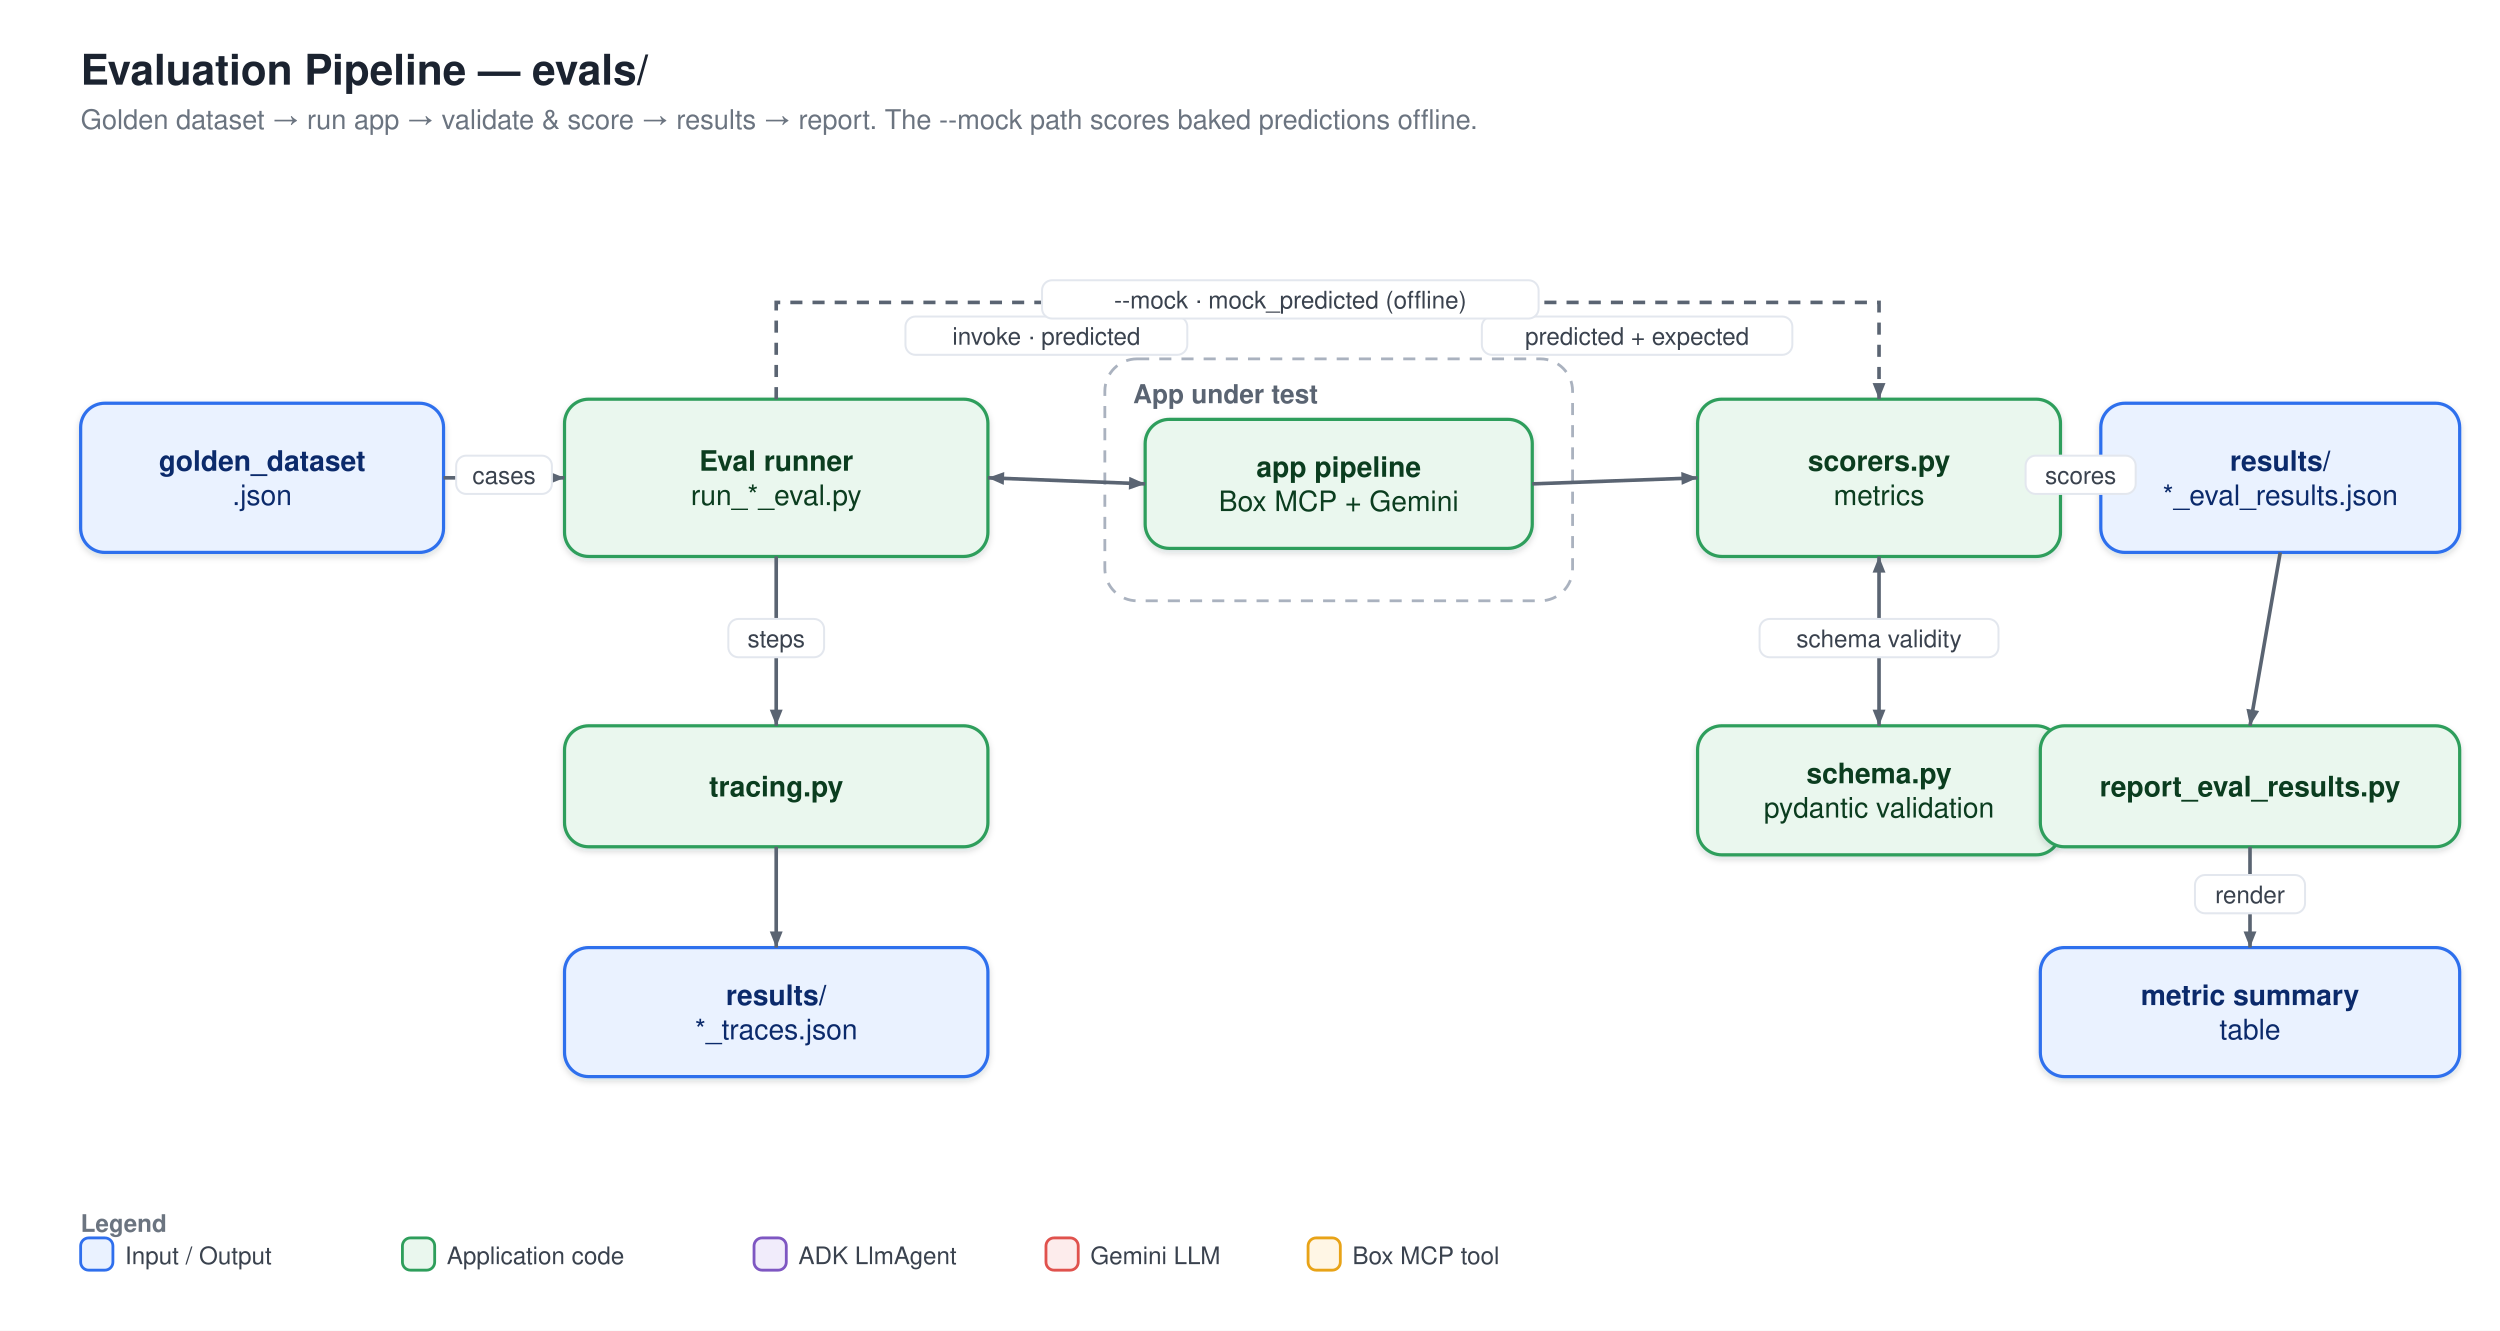
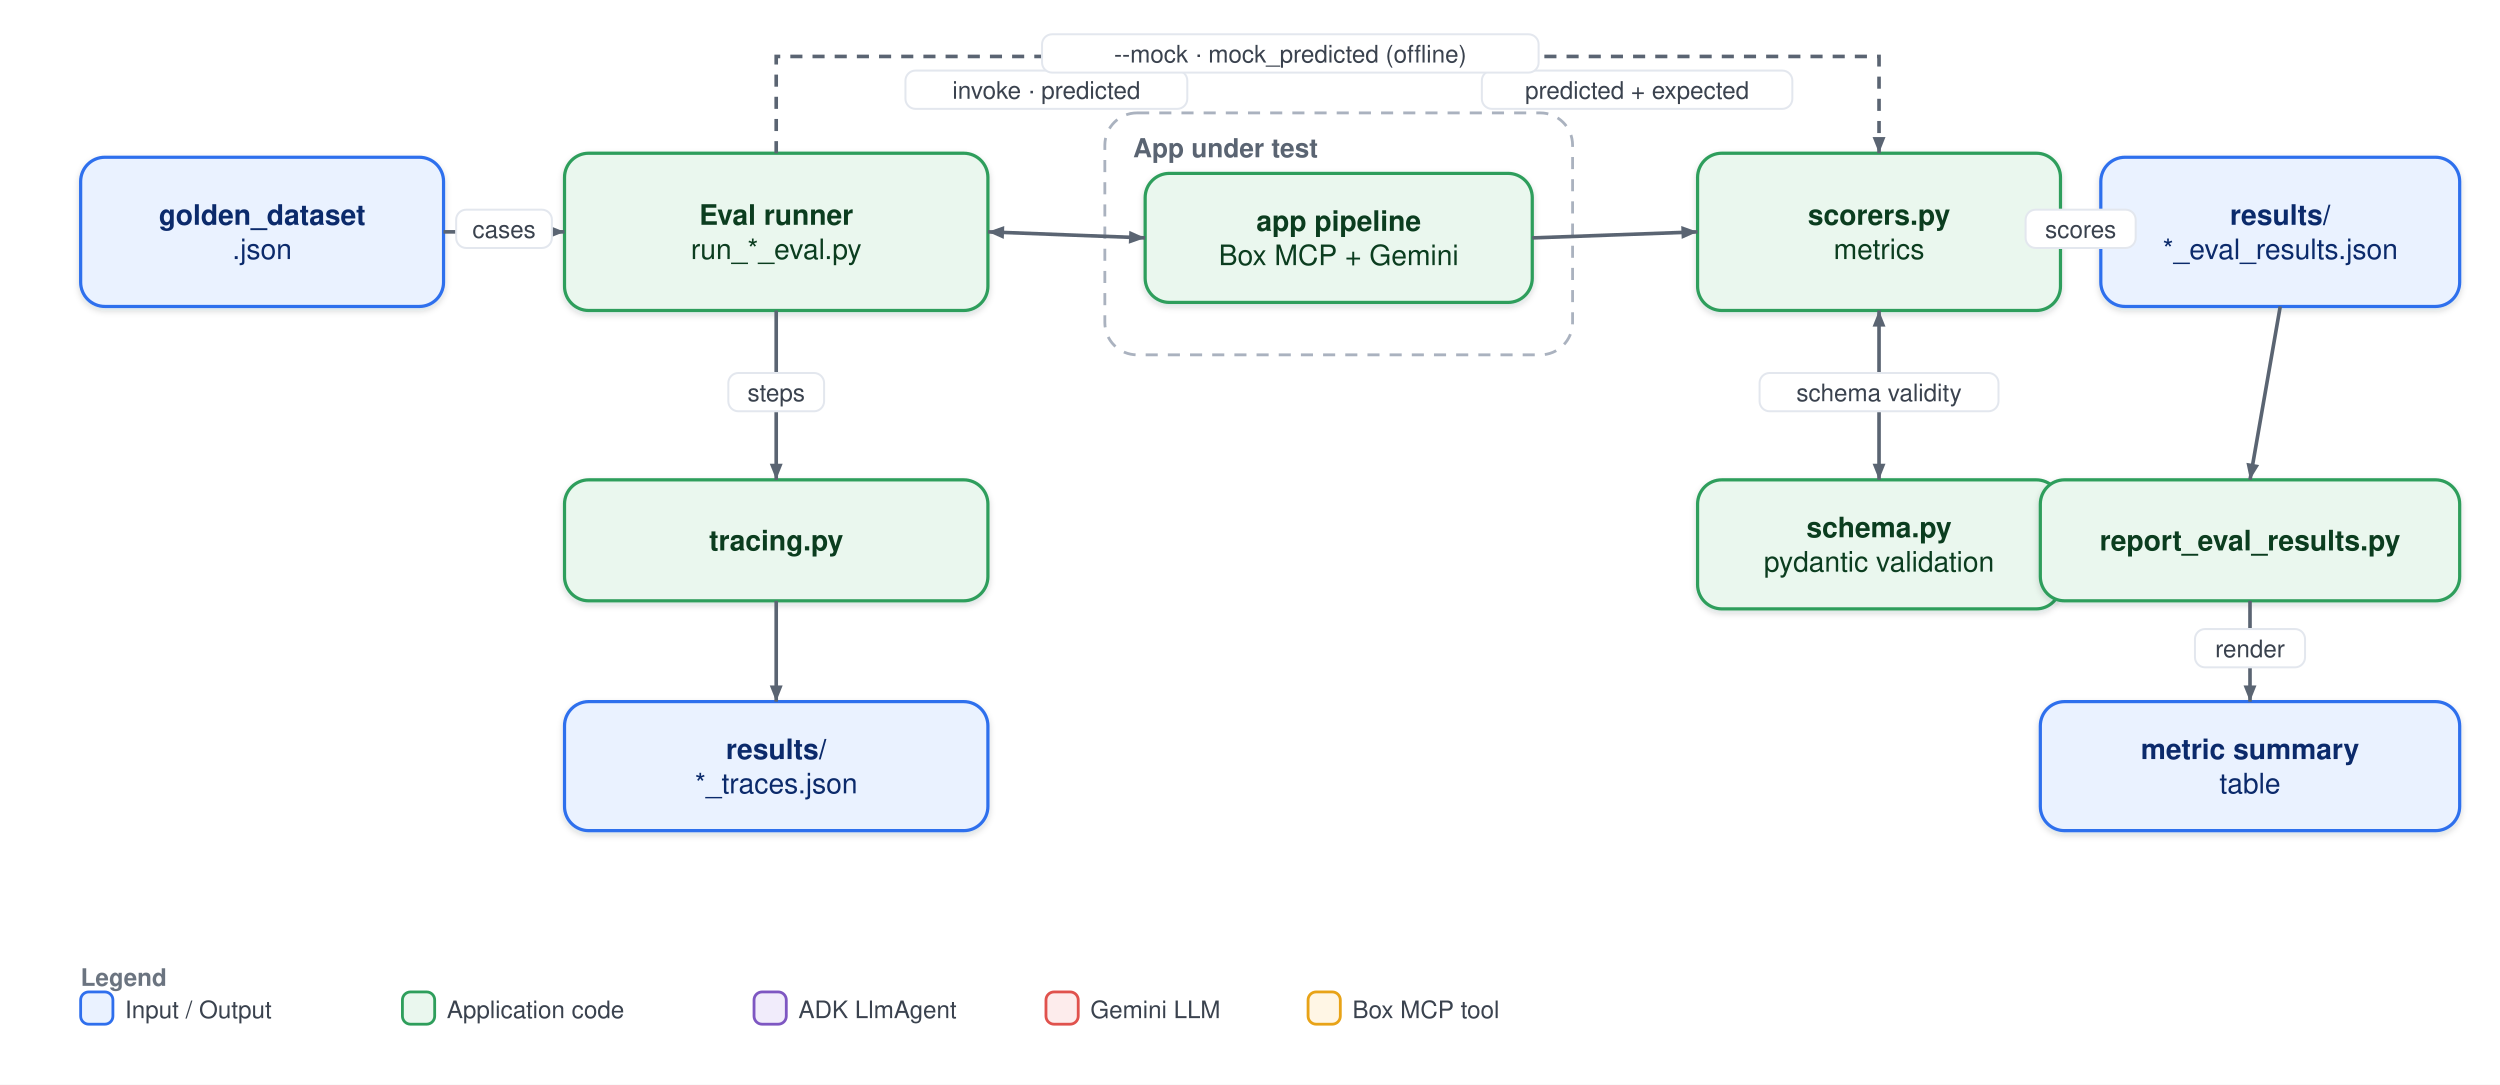
- <svg xmlns="http://www.w3.org/2000/svg" width="1240" height="660" viewBox="0 0 1240 660" font-family="'Helvetica Neue', Helvetica, Arial, sans-serif">
-   <rect width="1240" height="660" fill="#FFFFFF" />
+ <svg xmlns="http://www.w3.org/2000/svg" width="1240" height="538" viewBox="0 0 1240 538" font-family="'Helvetica Neue', Helvetica, Arial, sans-serif">
+   <rect width="1240" height="538" fill="#FFFFFF" />
  <defs>
    <marker id="ah" markerWidth="11" markerHeight="11" refX="8" refY="3.2" orient="auto" markerUnits="userSpaceOnUse">
      <path d="M0,0 L8,3.2 L0,6.4 Z" fill="#5A6472" />
    </marker>
    <marker id="ahs" markerWidth="11" markerHeight="11" refX="0" refY="3.2" orient="auto" markerUnits="userSpaceOnUse">
      <path d="M8,0 L0,3.2 L8,6.4 Z" fill="#5A6472" />
    </marker>
    <filter id="ds" x="-20%" y="-20%" width="140%" height="140%">
      <feDropShadow dx="0" dy="1.5" stdDeviation="1.6" flood-color="#1B2330" flood-opacity="0.16" />
    </filter>
  </defs>
-   <text x="40" y="42" font-family="'Helvetica Neue', Helvetica, Arial, sans-serif" font-size="21" font-weight="700" fill="#1B2330" text-anchor="start">Evaluation Pipeline — evals/</text>
-   <text x="40" y="64" font-family="'Helvetica Neue', Helvetica, Arial, sans-serif" font-size="13.5" font-weight="400" fill="#6B7480" text-anchor="start">Golden dataset → run app → validate &amp; score → results → report. The --mock path scores baked predictions offline.</text>
-   <rect x="548" y="178" width="232" height="120" rx="16" ry="16" fill="none" stroke="#AAB2BF" stroke-width="1.4" stroke-dasharray="6 5" />
-   <text x="562" y="200" font-family="'Helvetica Neue', Helvetica, Arial, sans-serif" font-size="13" font-weight="600" fill="#5A6472" text-anchor="start">App under test</text>
-   <rect x="40" y="200" width="180" height="74" rx="12" ry="12" fill="#EAF2FF" stroke="#2F6FED" stroke-width="1.6" filter="url(#ds)" />
-   <text x="130.0" y="233.5" font-family="'Helvetica Neue', Helvetica, Arial, sans-serif" font-size="14" font-weight="600" fill="#0B2A6B" text-anchor="middle">golden_dataset</text>
-   <text x="130.0" y="250.5" font-family="'Helvetica Neue', Helvetica, Arial, sans-serif" font-size="14" font-weight="400" fill="#0B2A6B" text-anchor="middle">.json</text>
-   <rect x="280" y="198" width="210" height="78" rx="12" ry="12" fill="#EAF7EE" stroke="#2E9E5B" stroke-width="1.6" filter="url(#ds)" />
-   <text x="385.0" y="233.5" font-family="'Helvetica Neue', Helvetica, Arial, sans-serif" font-size="14" font-weight="600" fill="#0B3D1F" text-anchor="middle">Eval runner</text>
-   <text x="385.0" y="250.5" font-family="'Helvetica Neue', Helvetica, Arial, sans-serif" font-size="14" font-weight="400" fill="#0B3D1F" text-anchor="middle">run_*_eval.py</text>
-   <rect x="568" y="208" width="192" height="64" rx="12" ry="12" fill="#EAF7EE" stroke="#2E9E5B" stroke-width="1.6" filter="url(#ds)" />
-   <text x="664.0" y="236.5" font-family="'Helvetica Neue', Helvetica, Arial, sans-serif" font-size="14" font-weight="600" fill="#0B3D1F" text-anchor="middle">app pipeline</text>
-   <text x="664.0" y="253.5" font-family="'Helvetica Neue', Helvetica, Arial, sans-serif" font-size="14" font-weight="400" fill="#0B3D1F" text-anchor="middle">Box MCP + Gemini</text>
-   <rect x="842" y="198" width="180" height="78" rx="12" ry="12" fill="#EAF7EE" stroke="#2E9E5B" stroke-width="1.6" filter="url(#ds)" />
-   <text x="932.0" y="233.5" font-family="'Helvetica Neue', Helvetica, Arial, sans-serif" font-size="14" font-weight="600" fill="#0B3D1F" text-anchor="middle">scorers.py</text>
-   <text x="932.0" y="250.5" font-family="'Helvetica Neue', Helvetica, Arial, sans-serif" font-size="14" font-weight="400" fill="#0B3D1F" text-anchor="middle">metrics</text>
-   <rect x="1042" y="200" width="178" height="74" rx="12" ry="12" fill="#EAF2FF" stroke="#2F6FED" stroke-width="1.6" filter="url(#ds)" />
-   <text x="1131.0" y="233.5" font-family="'Helvetica Neue', Helvetica, Arial, sans-serif" font-size="14" font-weight="600" fill="#0B2A6B" text-anchor="middle">results/</text>
-   <text x="1131.0" y="250.5" font-family="'Helvetica Neue', Helvetica, Arial, sans-serif" font-size="14" font-weight="400" fill="#0B2A6B" text-anchor="middle">*_eval_results.json</text>
-   <rect x="842" y="360" width="180" height="64" rx="12" ry="12" fill="#EAF7EE" stroke="#2E9E5B" stroke-width="1.6" filter="url(#ds)" />
-   <text x="932.0" y="388.5" font-family="'Helvetica Neue', Helvetica, Arial, sans-serif" font-size="14" font-weight="600" fill="#0B3D1F" text-anchor="middle">schema.py</text>
-   <text x="932.0" y="405.5" font-family="'Helvetica Neue', Helvetica, Arial, sans-serif" font-size="14" font-weight="400" fill="#0B3D1F" text-anchor="middle">pydantic validation</text>
-   <rect x="280" y="360" width="210" height="60" rx="12" ry="12" fill="#EAF7EE" stroke="#2E9E5B" stroke-width="1.6" filter="url(#ds)" />
-   <text x="385.0" y="395.0" font-family="'Helvetica Neue', Helvetica, Arial, sans-serif" font-size="14" font-weight="600" fill="#0B3D1F" text-anchor="middle">tracing.py</text>
-   <rect x="280" y="470" width="210" height="64" rx="12" ry="12" fill="#EAF2FF" stroke="#2F6FED" stroke-width="1.6" filter="url(#ds)" />
-   <text x="385.0" y="498.5" font-family="'Helvetica Neue', Helvetica, Arial, sans-serif" font-size="14" font-weight="600" fill="#0B2A6B" text-anchor="middle">results/</text>
-   <text x="385.0" y="515.5" font-family="'Helvetica Neue', Helvetica, Arial, sans-serif" font-size="14" font-weight="400" fill="#0B2A6B" text-anchor="middle">*_traces.json</text>
-   <rect x="1012" y="360" width="208" height="60" rx="12" ry="12" fill="#EAF7EE" stroke="#2E9E5B" stroke-width="1.6" filter="url(#ds)" />
-   <text x="1116.0" y="395.0" font-family="'Helvetica Neue', Helvetica, Arial, sans-serif" font-size="14" font-weight="600" fill="#0B3D1F" text-anchor="middle">report_eval_results.py</text>
-   <rect x="1012" y="470" width="208" height="64" rx="12" ry="12" fill="#EAF2FF" stroke="#2F6FED" stroke-width="1.6" filter="url(#ds)" />
-   <text x="1116.0" y="498.5" font-family="'Helvetica Neue', Helvetica, Arial, sans-serif" font-size="14" font-weight="600" fill="#0B2A6B" text-anchor="middle">metric summary</text>
-   <text x="1116.0" y="515.5" font-family="'Helvetica Neue', Helvetica, Arial, sans-serif" font-size="14" font-weight="400" fill="#0B2A6B" text-anchor="middle">table</text>
-   <line x1="220" y1="237.0" x2="280" y2="237.0" stroke="#5A6472" stroke-width="1.8" marker-end="url(#ah)" />
-   <rect x="226.25" y="226.0" width="47.5" height="19" rx="5" fill="#FFFFFF" stroke="#E3E7EE" stroke-width="1" />
-   <text x="250.0" y="240.0" font-family="'Helvetica Neue', Helvetica, Arial, sans-serif" font-size="12" font-weight="400" fill="#3A424E" text-anchor="middle">cases</text>
-   <line x1="490" y1="237.0" x2="568" y2="240.0" stroke="#5A6472" stroke-width="1.8" marker-end="url(#ah)" marker-start="url(#ahs)" />
-   <rect x="449.1" y="157" width="139.8" height="19" rx="5" fill="#FFFFFF" stroke="#E3E7EE" stroke-width="1" />
-   <text x="519" y="171" font-family="'Helvetica Neue', Helvetica, Arial, sans-serif" font-size="12" font-weight="400" fill="#3A424E" text-anchor="middle">invoke · predicted</text>
-   <line x1="760" y1="240.0" x2="842" y2="237.0" stroke="#5A6472" stroke-width="1.8" marker-end="url(#ah)" />
-   <rect x="735.0" y="157" width="154.0" height="19" rx="5" fill="#FFFFFF" stroke="#E3E7EE" stroke-width="1" />
-   <text x="812" y="171" font-family="'Helvetica Neue', Helvetica, Arial, sans-serif" font-size="12" font-weight="400" fill="#3A424E" text-anchor="middle">predicted + expected</text>
-   <line x1="1022" y1="237.0" x2="1042" y2="237.0" stroke="#5A6472" stroke-width="1.8" marker-end="url(#ah)" />
-   <rect x="1004.7" y="226.0" width="54.6" height="19" rx="5" fill="#FFFFFF" stroke="#E3E7EE" stroke-width="1" />
-   <text x="1032.0" y="240.0" font-family="'Helvetica Neue', Helvetica, Arial, sans-serif" font-size="12" font-weight="400" fill="#3A424E" text-anchor="middle">scores</text>
-   <polyline points="385.0,198 385.0,150 932.0,150 932.0,198" fill="none" stroke="#5A6472" stroke-width="1.8" marker-end="url(#ah)" stroke-dasharray="6 5" />
-   <rect x="516.85" y="139" width="246.3" height="19" rx="5" fill="#FFFFFF" stroke="#E3E7EE" stroke-width="1" />
-   <text x="640" y="153" font-family="'Helvetica Neue', Helvetica, Arial, sans-serif" font-size="12" font-weight="400" fill="#3A424E" text-anchor="middle">--mock · mock_predicted (offline)</text>
-   <line x1="932.0" y1="360" x2="932.0" y2="276" stroke="#5A6472" stroke-width="1.8" marker-end="url(#ah)" marker-start="url(#ahs)" />
-   <rect x="872.75" y="307.0" width="118.5" height="19" rx="5" fill="#FFFFFF" stroke="#E3E7EE" stroke-width="1" />
-   <text x="932.0" y="321.0" font-family="'Helvetica Neue', Helvetica, Arial, sans-serif" font-size="12" font-weight="400" fill="#3A424E" text-anchor="middle">schema validity</text>
-   <line x1="385.0" y1="276" x2="385.0" y2="360" stroke="#5A6472" stroke-width="1.8" marker-end="url(#ah)" />
-   <rect x="361.25" y="307.0" width="47.5" height="19" rx="5" fill="#FFFFFF" stroke="#E3E7EE" stroke-width="1" />
-   <text x="385.0" y="321.0" font-family="'Helvetica Neue', Helvetica, Arial, sans-serif" font-size="12" font-weight="400" fill="#3A424E" text-anchor="middle">steps</text>
-   <line x1="385.0" y1="420" x2="385.0" y2="470" stroke="#5A6472" stroke-width="1.8" marker-end="url(#ah)" />
-   <line x1="1131.0" y1="274" x2="1116.0" y2="360" stroke="#5A6472" stroke-width="1.8" marker-end="url(#ah)" />
-   <line x1="1116.0" y1="420" x2="1116.0" y2="470" stroke="#5A6472" stroke-width="1.8" marker-end="url(#ah)" />
-   <rect x="1088.7" y="434.0" width="54.6" height="19" rx="5" fill="#FFFFFF" stroke="#E3E7EE" stroke-width="1" />
-   <text x="1116.0" y="448.0" font-family="'Helvetica Neue', Helvetica, Arial, sans-serif" font-size="12" font-weight="400" fill="#3A424E" text-anchor="middle">render</text>
-   <text x="40" y="611" font-family="'Helvetica Neue', Helvetica, Arial, sans-serif" font-size="12" font-weight="600" fill="#6B7480" text-anchor="start">Legend</text>
-   <rect x="40" y="614" width="16" height="16" rx="4" ry="4" fill="#EAF2FF" stroke="#2F6FED" stroke-width="1.4" />
-   <text x="62" y="627" font-family="'Helvetica Neue', Helvetica, Arial, sans-serif" font-size="12" font-weight="400" fill="#3A424E" text-anchor="start">Input / Output</text>
-   <rect x="199.6" y="614" width="16" height="16" rx="4" ry="4" fill="#EAF7EE" stroke="#2E9E5B" stroke-width="1.4" />
-   <text x="221.6" y="627" font-family="'Helvetica Neue', Helvetica, Arial, sans-serif" font-size="12" font-weight="400" fill="#3A424E" text-anchor="start">Application code</text>
-   <rect x="374.0" y="614" width="16" height="16" rx="4" ry="4" fill="#F1ECFB" stroke="#7E57C2" stroke-width="1.4" />
-   <text x="396.0" y="627" font-family="'Helvetica Neue', Helvetica, Arial, sans-serif" font-size="12" font-weight="400" fill="#3A424E" text-anchor="start">ADK LlmAgent</text>
-   <rect x="518.8" y="614" width="16" height="16" rx="4" ry="4" fill="#FDECEC" stroke="#E0524D" stroke-width="1.4" />
-   <text x="540.8" y="627" font-family="'Helvetica Neue', Helvetica, Arial, sans-serif" font-size="12" font-weight="400" fill="#3A424E" text-anchor="start">Gemini LLM</text>
-   <rect x="648.8" y="614" width="16" height="16" rx="4" ry="4" fill="#FFF6E5" stroke="#E8A317" stroke-width="1.4" />
-   <text x="670.8" y="627" font-family="'Helvetica Neue', Helvetica, Arial, sans-serif" font-size="12" font-weight="400" fill="#3A424E" text-anchor="start">Box MCP tool</text>
+   <g transform="translate(0,-122)">
+     <rect x="548" y="178" width="232" height="120" rx="16" ry="16" fill="none" stroke="#AAB2BF" stroke-width="1.4" stroke-dasharray="6 5" />
+     <text x="562" y="200" font-family="'Helvetica Neue', Helvetica, Arial, sans-serif" font-size="13" font-weight="600" fill="#5A6472" text-anchor="start">App under test</text>
+     <rect x="40" y="200" width="180" height="74" rx="12" ry="12" fill="#EAF2FF" stroke="#2F6FED" stroke-width="1.6" filter="url(#ds)" />
+     <text x="130.0" y="233.5" font-family="'Helvetica Neue', Helvetica, Arial, sans-serif" font-size="14" font-weight="600" fill="#0B2A6B" text-anchor="middle">golden_dataset</text>
+     <text x="130.0" y="250.5" font-family="'Helvetica Neue', Helvetica, Arial, sans-serif" font-size="14" font-weight="400" fill="#0B2A6B" text-anchor="middle">.json</text>
+     <rect x="280" y="198" width="210" height="78" rx="12" ry="12" fill="#EAF7EE" stroke="#2E9E5B" stroke-width="1.6" filter="url(#ds)" />
+     <text x="385.0" y="233.5" font-family="'Helvetica Neue', Helvetica, Arial, sans-serif" font-size="14" font-weight="600" fill="#0B3D1F" text-anchor="middle">Eval runner</text>
+     <text x="385.0" y="250.5" font-family="'Helvetica Neue', Helvetica, Arial, sans-serif" font-size="14" font-weight="400" fill="#0B3D1F" text-anchor="middle">run_*_eval.py</text>
+     <rect x="568" y="208" width="192" height="64" rx="12" ry="12" fill="#EAF7EE" stroke="#2E9E5B" stroke-width="1.6" filter="url(#ds)" />
+     <text x="664.0" y="236.5" font-family="'Helvetica Neue', Helvetica, Arial, sans-serif" font-size="14" font-weight="600" fill="#0B3D1F" text-anchor="middle">app pipeline</text>
+     <text x="664.0" y="253.5" font-family="'Helvetica Neue', Helvetica, Arial, sans-serif" font-size="14" font-weight="400" fill="#0B3D1F" text-anchor="middle">Box MCP + Gemini</text>
+     <rect x="842" y="198" width="180" height="78" rx="12" ry="12" fill="#EAF7EE" stroke="#2E9E5B" stroke-width="1.6" filter="url(#ds)" />
+     <text x="932.0" y="233.5" font-family="'Helvetica Neue', Helvetica, Arial, sans-serif" font-size="14" font-weight="600" fill="#0B3D1F" text-anchor="middle">scorers.py</text>
+     <text x="932.0" y="250.5" font-family="'Helvetica Neue', Helvetica, Arial, sans-serif" font-size="14" font-weight="400" fill="#0B3D1F" text-anchor="middle">metrics</text>
+     <rect x="1042" y="200" width="178" height="74" rx="12" ry="12" fill="#EAF2FF" stroke="#2F6FED" stroke-width="1.6" filter="url(#ds)" />
+     <text x="1131.0" y="233.5" font-family="'Helvetica Neue', Helvetica, Arial, sans-serif" font-size="14" font-weight="600" fill="#0B2A6B" text-anchor="middle">results/</text>
+     <text x="1131.0" y="250.5" font-family="'Helvetica Neue', Helvetica, Arial, sans-serif" font-size="14" font-weight="400" fill="#0B2A6B" text-anchor="middle">*_eval_results.json</text>
+     <rect x="842" y="360" width="180" height="64" rx="12" ry="12" fill="#EAF7EE" stroke="#2E9E5B" stroke-width="1.6" filter="url(#ds)" />
+     <text x="932.0" y="388.5" font-family="'Helvetica Neue', Helvetica, Arial, sans-serif" font-size="14" font-weight="600" fill="#0B3D1F" text-anchor="middle">schema.py</text>
+     <text x="932.0" y="405.5" font-family="'Helvetica Neue', Helvetica, Arial, sans-serif" font-size="14" font-weight="400" fill="#0B3D1F" text-anchor="middle">pydantic validation</text>
+     <rect x="280" y="360" width="210" height="60" rx="12" ry="12" fill="#EAF7EE" stroke="#2E9E5B" stroke-width="1.6" filter="url(#ds)" />
+     <text x="385.0" y="395.0" font-family="'Helvetica Neue', Helvetica, Arial, sans-serif" font-size="14" font-weight="600" fill="#0B3D1F" text-anchor="middle">tracing.py</text>
+     <rect x="280" y="470" width="210" height="64" rx="12" ry="12" fill="#EAF2FF" stroke="#2F6FED" stroke-width="1.6" filter="url(#ds)" />
+     <text x="385.0" y="498.5" font-family="'Helvetica Neue', Helvetica, Arial, sans-serif" font-size="14" font-weight="600" fill="#0B2A6B" text-anchor="middle">results/</text>
+     <text x="385.0" y="515.5" font-family="'Helvetica Neue', Helvetica, Arial, sans-serif" font-size="14" font-weight="400" fill="#0B2A6B" text-anchor="middle">*_traces.json</text>
+     <rect x="1012" y="360" width="208" height="60" rx="12" ry="12" fill="#EAF7EE" stroke="#2E9E5B" stroke-width="1.6" filter="url(#ds)" />
+     <text x="1116.0" y="395.0" font-family="'Helvetica Neue', Helvetica, Arial, sans-serif" font-size="14" font-weight="600" fill="#0B3D1F" text-anchor="middle">report_eval_results.py</text>
+     <rect x="1012" y="470" width="208" height="64" rx="12" ry="12" fill="#EAF2FF" stroke="#2F6FED" stroke-width="1.6" filter="url(#ds)" />
+     <text x="1116.0" y="498.5" font-family="'Helvetica Neue', Helvetica, Arial, sans-serif" font-size="14" font-weight="600" fill="#0B2A6B" text-anchor="middle">metric summary</text>
+     <text x="1116.0" y="515.5" font-family="'Helvetica Neue', Helvetica, Arial, sans-serif" font-size="14" font-weight="400" fill="#0B2A6B" text-anchor="middle">table</text>
+     <line x1="220" y1="237.0" x2="280" y2="237.0" stroke="#5A6472" stroke-width="1.8" marker-end="url(#ah)" />
+     <rect x="226.25" y="226.0" width="47.5" height="19" rx="5" fill="#FFFFFF" stroke="#E3E7EE" stroke-width="1" />
+     <text x="250.0" y="240.0" font-family="'Helvetica Neue', Helvetica, Arial, sans-serif" font-size="12" font-weight="400" fill="#3A424E" text-anchor="middle">cases</text>
+     <line x1="490" y1="237.0" x2="568" y2="240.0" stroke="#5A6472" stroke-width="1.8" marker-end="url(#ah)" marker-start="url(#ahs)" />
+     <rect x="449.1" y="157" width="139.8" height="19" rx="5" fill="#FFFFFF" stroke="#E3E7EE" stroke-width="1" />
+     <text x="519" y="171" font-family="'Helvetica Neue', Helvetica, Arial, sans-serif" font-size="12" font-weight="400" fill="#3A424E" text-anchor="middle">invoke · predicted</text>
+     <line x1="760" y1="240.0" x2="842" y2="237.0" stroke="#5A6472" stroke-width="1.8" marker-end="url(#ah)" />
+     <rect x="735.0" y="157" width="154.0" height="19" rx="5" fill="#FFFFFF" stroke="#E3E7EE" stroke-width="1" />
+     <text x="812" y="171" font-family="'Helvetica Neue', Helvetica, Arial, sans-serif" font-size="12" font-weight="400" fill="#3A424E" text-anchor="middle">predicted + expected</text>
+     <line x1="1022" y1="237.0" x2="1042" y2="237.0" stroke="#5A6472" stroke-width="1.8" marker-end="url(#ah)" />
+     <rect x="1004.7" y="226.0" width="54.6" height="19" rx="5" fill="#FFFFFF" stroke="#E3E7EE" stroke-width="1" />
+     <text x="1032.0" y="240.0" font-family="'Helvetica Neue', Helvetica, Arial, sans-serif" font-size="12" font-weight="400" fill="#3A424E" text-anchor="middle">scores</text>
+     <polyline points="385.0,198 385.0,150 932.0,150 932.0,198" fill="none" stroke="#5A6472" stroke-width="1.8" marker-end="url(#ah)" stroke-dasharray="6 5" />
+     <rect x="516.85" y="139" width="246.3" height="19" rx="5" fill="#FFFFFF" stroke="#E3E7EE" stroke-width="1" />
+     <text x="640" y="153" font-family="'Helvetica Neue', Helvetica, Arial, sans-serif" font-size="12" font-weight="400" fill="#3A424E" text-anchor="middle">--mock · mock_predicted (offline)</text>
+     <line x1="932.0" y1="360" x2="932.0" y2="276" stroke="#5A6472" stroke-width="1.8" marker-end="url(#ah)" marker-start="url(#ahs)" />
+     <rect x="872.75" y="307.0" width="118.5" height="19" rx="5" fill="#FFFFFF" stroke="#E3E7EE" stroke-width="1" />
+     <text x="932.0" y="321.0" font-family="'Helvetica Neue', Helvetica, Arial, sans-serif" font-size="12" font-weight="400" fill="#3A424E" text-anchor="middle">schema validity</text>
+     <line x1="385.0" y1="276" x2="385.0" y2="360" stroke="#5A6472" stroke-width="1.8" marker-end="url(#ah)" />
+     <rect x="361.25" y="307.0" width="47.5" height="19" rx="5" fill="#FFFFFF" stroke="#E3E7EE" stroke-width="1" />
+     <text x="385.0" y="321.0" font-family="'Helvetica Neue', Helvetica, Arial, sans-serif" font-size="12" font-weight="400" fill="#3A424E" text-anchor="middle">steps</text>
+     <line x1="385.0" y1="420" x2="385.0" y2="470" stroke="#5A6472" stroke-width="1.8" marker-end="url(#ah)" />
+     <line x1="1131.0" y1="274" x2="1116.0" y2="360" stroke="#5A6472" stroke-width="1.8" marker-end="url(#ah)" />
+     <line x1="1116.0" y1="420" x2="1116.0" y2="470" stroke="#5A6472" stroke-width="1.8" marker-end="url(#ah)" />
+     <rect x="1088.7" y="434.0" width="54.6" height="19" rx="5" fill="#FFFFFF" stroke="#E3E7EE" stroke-width="1" />
+     <text x="1116.0" y="448.0" font-family="'Helvetica Neue', Helvetica, Arial, sans-serif" font-size="12" font-weight="400" fill="#3A424E" text-anchor="middle">render</text>
+     <text x="40" y="611" font-family="'Helvetica Neue', Helvetica, Arial, sans-serif" font-size="12" font-weight="600" fill="#6B7480" text-anchor="start">Legend</text>
+     <rect x="40" y="614" width="16" height="16" rx="4" ry="4" fill="#EAF2FF" stroke="#2F6FED" stroke-width="1.4" />
+     <text x="62" y="627" font-family="'Helvetica Neue', Helvetica, Arial, sans-serif" font-size="12" font-weight="400" fill="#3A424E" text-anchor="start">Input / Output</text>
+     <rect x="199.6" y="614" width="16" height="16" rx="4" ry="4" fill="#EAF7EE" stroke="#2E9E5B" stroke-width="1.4" />
+     <text x="221.6" y="627" font-family="'Helvetica Neue', Helvetica, Arial, sans-serif" font-size="12" font-weight="400" fill="#3A424E" text-anchor="start">Application code</text>
+     <rect x="374.0" y="614" width="16" height="16" rx="4" ry="4" fill="#F1ECFB" stroke="#7E57C2" stroke-width="1.4" />
+     <text x="396.0" y="627" font-family="'Helvetica Neue', Helvetica, Arial, sans-serif" font-size="12" font-weight="400" fill="#3A424E" text-anchor="start">ADK LlmAgent</text>
+     <rect x="518.8" y="614" width="16" height="16" rx="4" ry="4" fill="#FDECEC" stroke="#E0524D" stroke-width="1.4" />
+     <text x="540.8" y="627" font-family="'Helvetica Neue', Helvetica, Arial, sans-serif" font-size="12" font-weight="400" fill="#3A424E" text-anchor="start">Gemini LLM</text>
+     <rect x="648.8" y="614" width="16" height="16" rx="4" ry="4" fill="#FFF6E5" stroke="#E8A317" stroke-width="1.4" />
+     <text x="670.8" y="627" font-family="'Helvetica Neue', Helvetica, Arial, sans-serif" font-size="12" font-weight="400" fill="#3A424E" text-anchor="start">Box MCP tool</text>
+   </g>
</svg>
